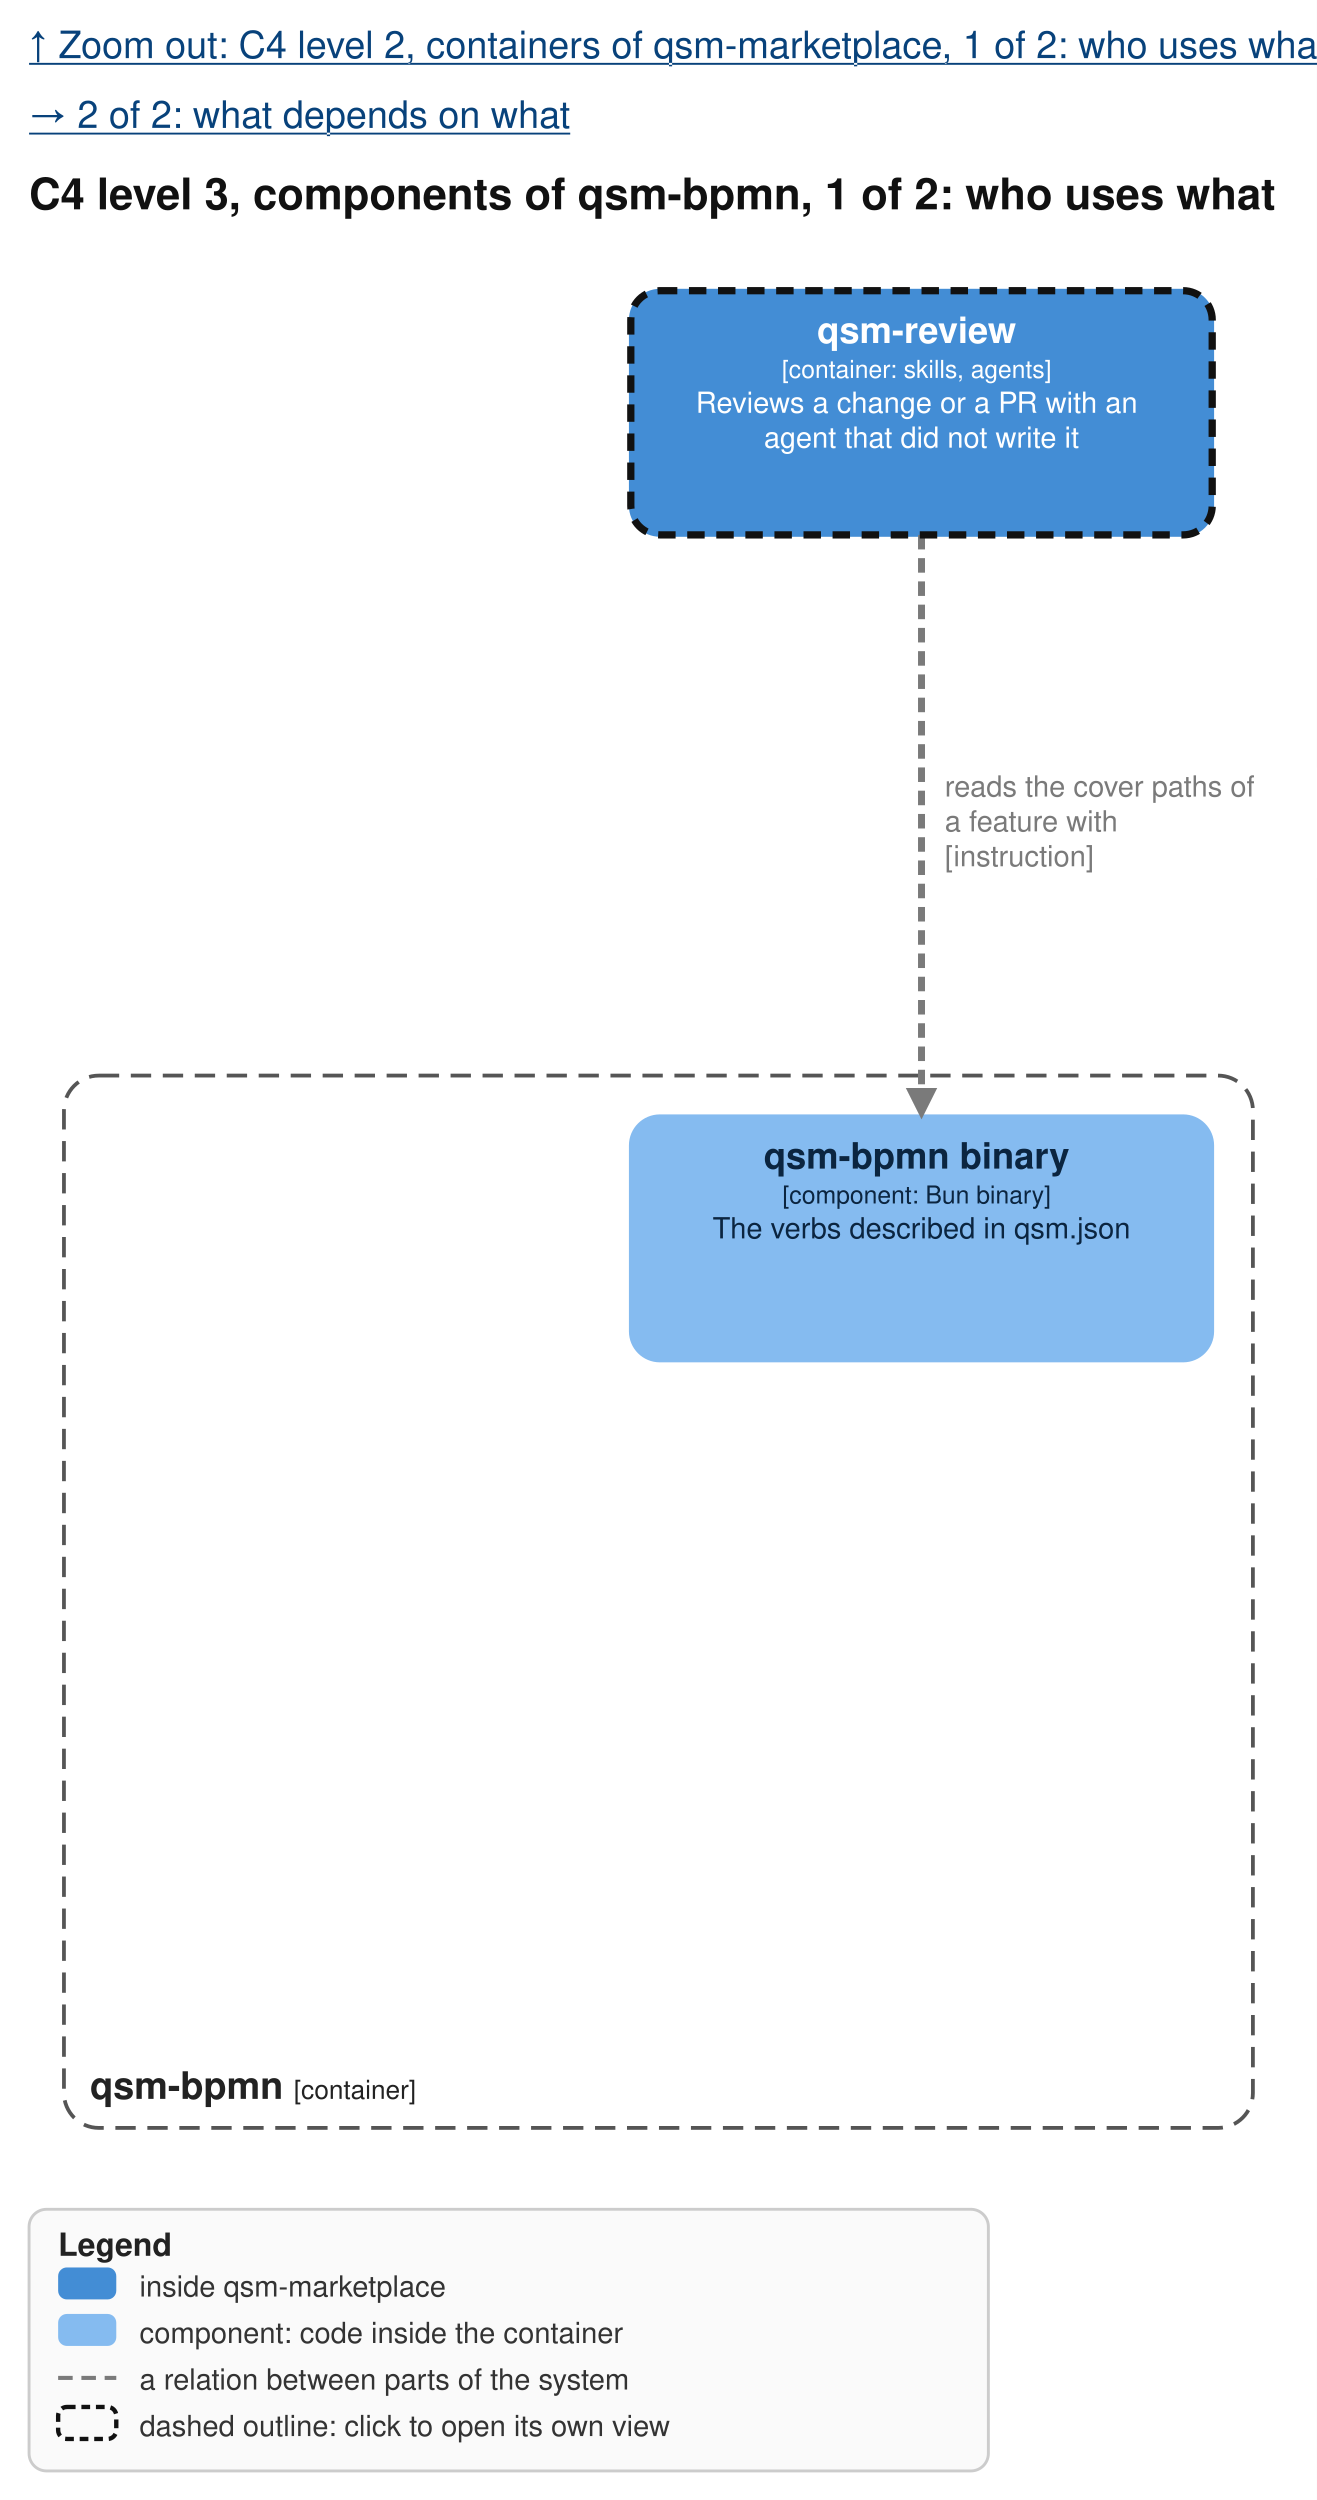
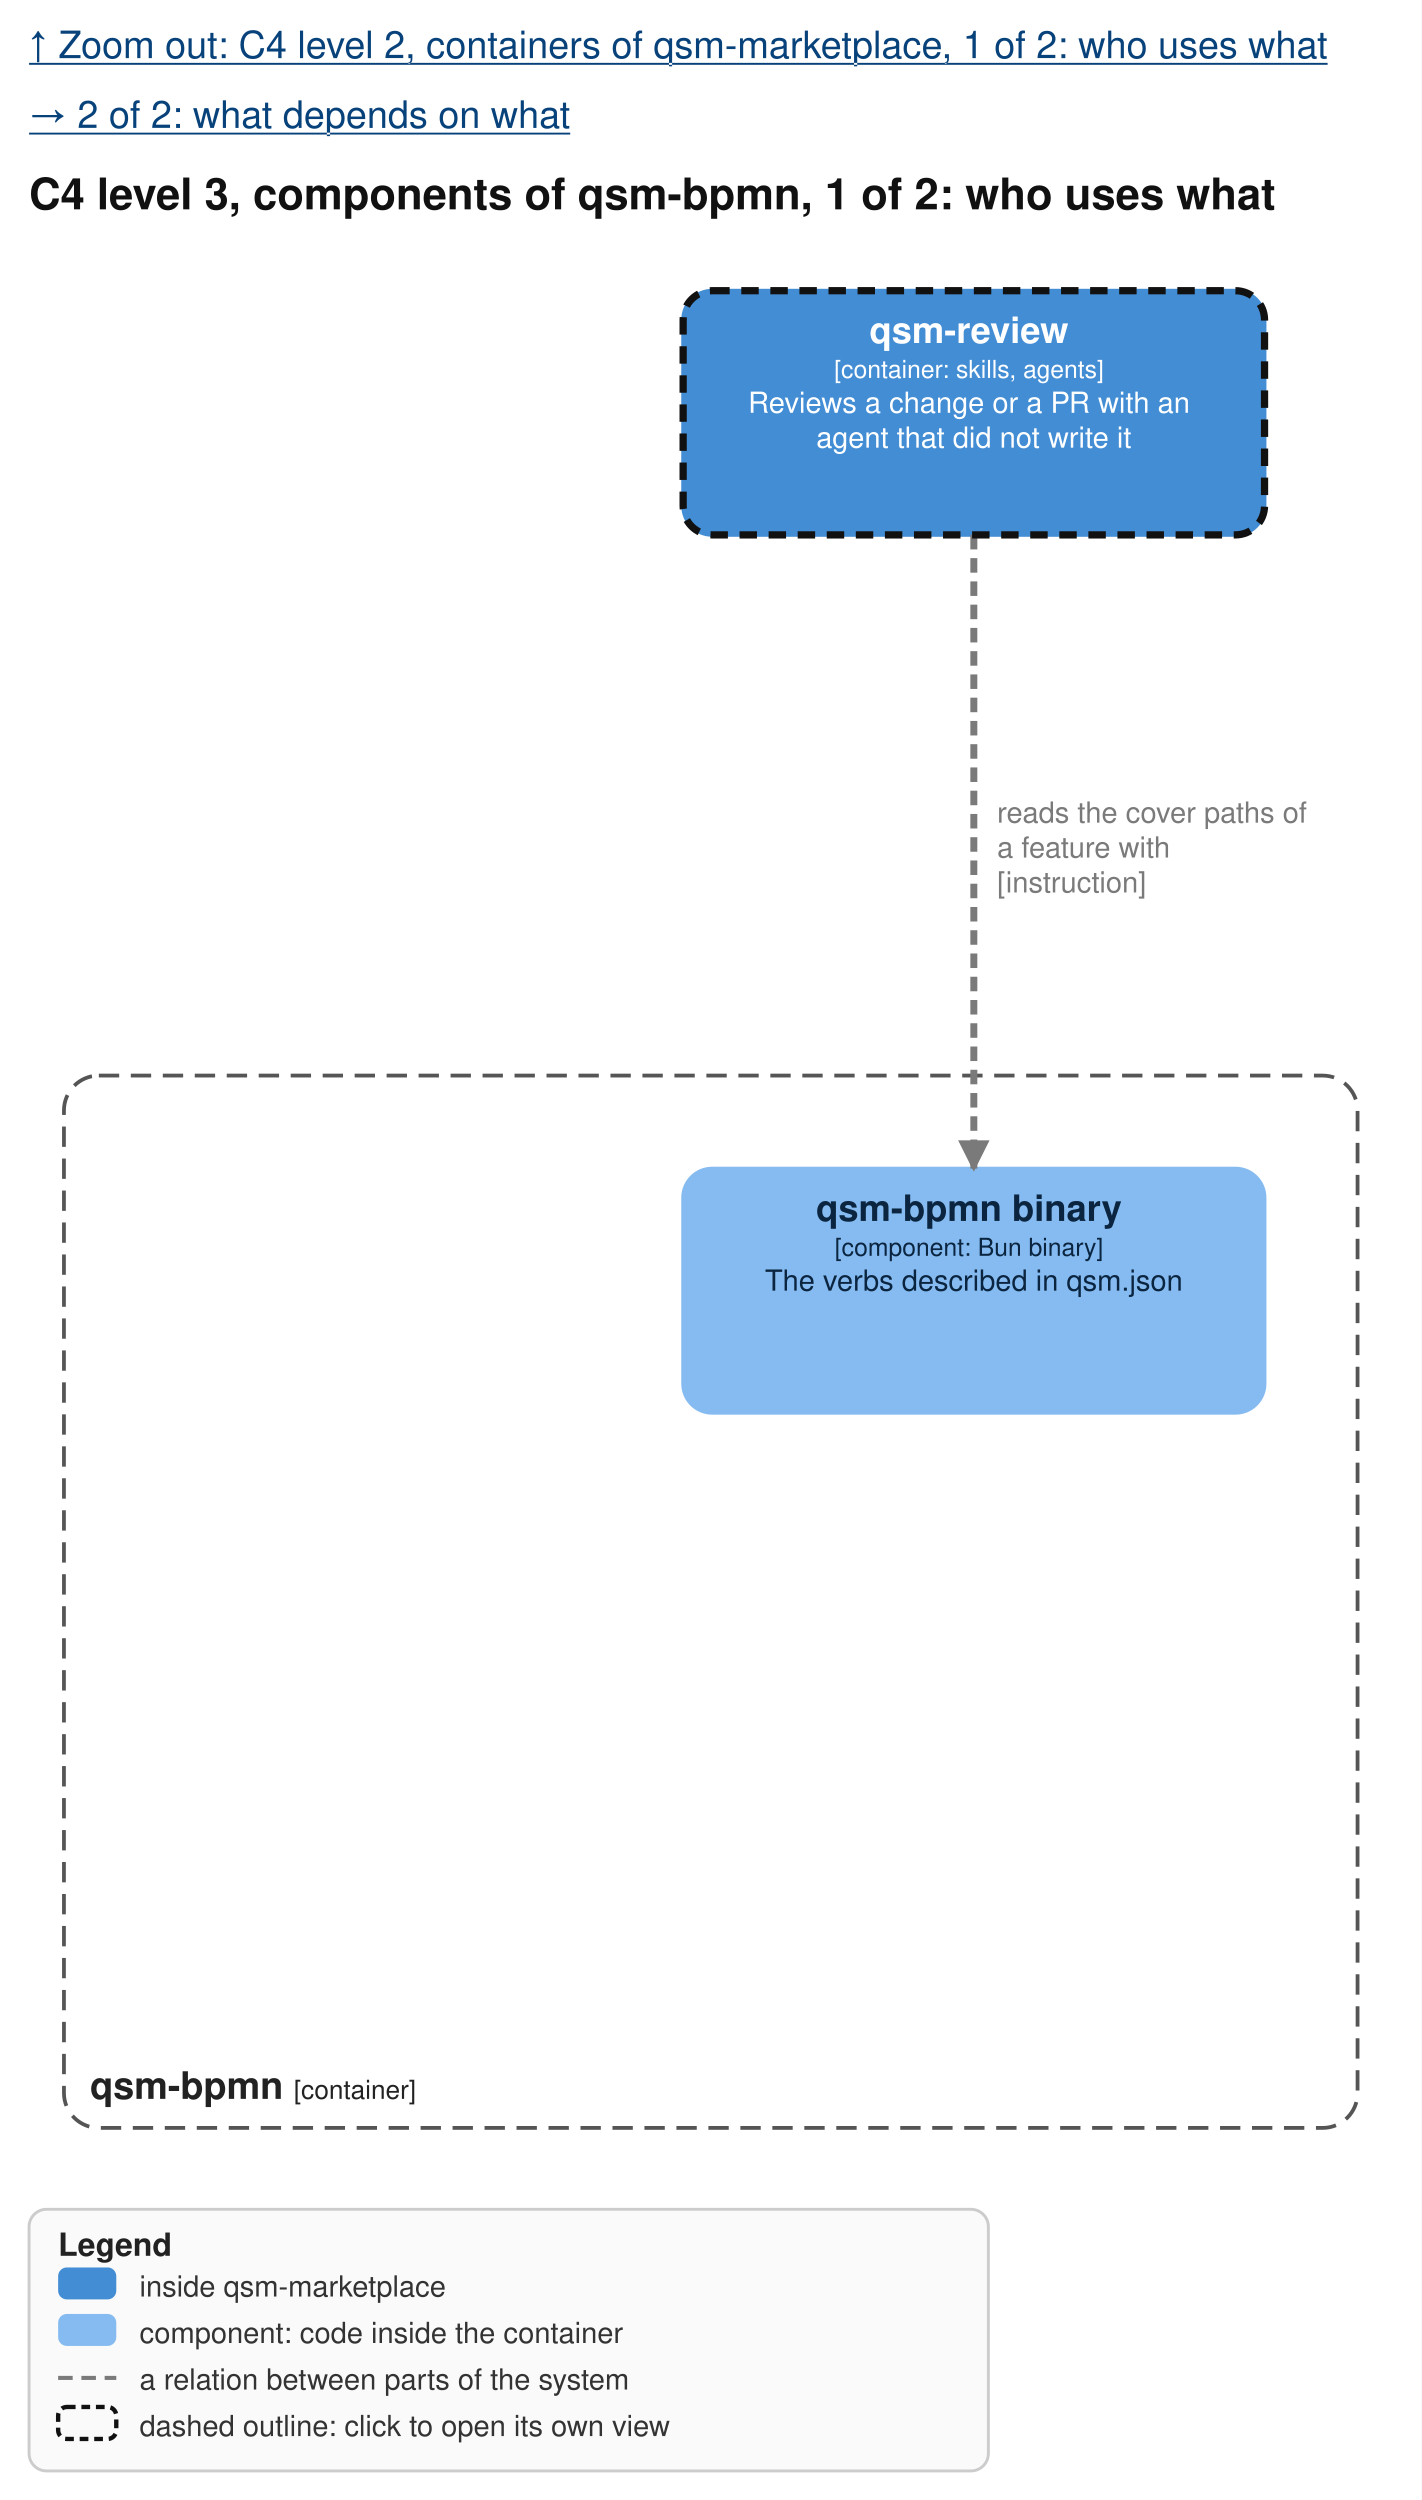
- <svg xmlns="http://www.w3.org/2000/svg" content="&lt;mxfile host=&quot;qsm-c4&quot;&gt;&lt;diagram name=&quot;components-bpmn-uses&quot; id=&quot;components-bpmn-uses&quot;&gt;&lt;mxGraphModel grid=&quot;1&quot; gridSize=&quot;10&quot; page=&quot;0&quot;&gt;&lt;root&gt;&lt;mxCell id=&quot;0&quot;/&gt;&lt;mxCell id=&quot;1&quot; parent=&quot;0&quot;/&gt;&lt;object id=&quot;c2&quot; label=&quot;&amp;lt;b&amp;gt;%c4Name%&amp;lt;/b&amp;gt;&amp;lt;div&amp;gt;[%c4Application%]&amp;lt;/div&amp;gt;&quot; placeholders=&quot;1&quot; c4Type=&quot;ContainerScopeBoundary&quot; c4Name=&quot;qsm-bpmn&quot; c4Application=&quot;Container&quot; c4Id=&quot;mp.bpmn&quot;&gt;&lt;mxCell style=&quot;rounded=1;fontSize=11;whiteSpace=wrap;html=1;dashed=1;arcSize=4;fillColor=none;strokeColor=#555555;fontColor=#222222;align=left;verticalAlign=bottom;spacing=10;dashPattern=8 4;metaEdit=1;connectable=0;&quot; vertex=&quot;1&quot; parent=&quot;1&quot;&gt;&lt;mxGeometry x=&quot;12&quot; y=&quot;282&quot; width=&quot;409&quot; height=&quot;362&quot; as=&quot;geometry&quot;/&gt;&lt;/mxCell&gt;&lt;/object&gt;&lt;object id=&quot;c3&quot; label=&quot;&amp;lt;b&amp;gt;%c4Name%&amp;lt;/b&amp;gt;&amp;lt;div&amp;gt;[%c4Type%%c4TechnologySep%%c4Technology%]&amp;lt;/div&amp;gt;&amp;lt;div style=&amp;quot;font-size:11px&amp;quot;&amp;gt;%c4Description%&amp;lt;/div&amp;gt;&quot; placeholders=&quot;1&quot; c4Type=&quot;Component&quot; c4Name=&quot;qsm-bpmn binary&quot; c4Technology=&quot;Bun binary&quot; c4TechnologySep=&quot;: &quot; c4Description=&quot;The verbs described in qsm.json&quot; c4Id=&quot;mp.bpmn.tool&quot; c4Tags=&quot;&quot; c4Path=&quot;plugins/qsm-bpmn/scripts/cli.ts&quot;&gt;&lt;mxCell style=&quot;rounded=1;whiteSpace=wrap;html=1;arcSize=10;fillColor=#85bbf0;strokeColor=#85bbf0;fontColor=#0b2540;metaEdit=1;resizable=1;&quot; vertex=&quot;1&quot; parent=&quot;1&quot;&gt;&lt;mxGeometry x=&quot;207&quot; y=&quot;296&quot; width=&quot;200&quot; height=&quot;84&quot; as=&quot;geometry&quot;/&gt;&lt;/mxCell&gt;&lt;/object&gt;&lt;object id=&quot;c4&quot; label=&quot;&amp;lt;b&amp;gt;%c4Name%&amp;lt;/b&amp;gt;&amp;lt;div&amp;gt;[%c4Type%%c4TechnologySep%%c4Technology%]&amp;lt;/div&amp;gt;&amp;lt;div style=&amp;quot;font-size:11px&amp;quot;&amp;gt;%c4Description%&amp;lt;/div&amp;gt;&quot; placeholders=&quot;1&quot; c4Type=&quot;Container&quot; c4Name=&quot;qsm-review&quot; c4Technology=&quot;skills, agents&quot; c4TechnologySep=&quot;: &quot; c4Description=&quot;Reviews a change or a PR with an agent that did not write it&quot; c4Id=&quot;mp.review&quot; c4Tags=&quot;&quot; c4Path=&quot;plugins/qsm-review&quot; c4Group=&quot;Features&quot;&gt;&lt;mxCell style=&quot;rounded=1;whiteSpace=wrap;html=1;arcSize=10;fillColor=#438dd5;strokeColor=#438dd5;fontColor=#ffffff;metaEdit=1;resizable=1;&quot; vertex=&quot;1&quot; parent=&quot;1&quot;&gt;&lt;mxGeometry x=&quot;207&quot; y=&quot;12&quot; width=&quot;200&quot; height=&quot;84&quot; as=&quot;geometry&quot;/&gt;&lt;/mxCell&gt;&lt;/object&gt;&lt;object id=&quot;c5&quot; label=&quot;%c4Description%&quot; placeholders=&quot;1&quot; c4Type=&quot;Relationship&quot; c4Description=&quot;reads the cover paths of a feature with [instruction]&quot;&gt;&lt;mxCell style=&quot;edgeStyle=orthogonalEdgeStyle;rounded=1;endArrow=blockThin;endFill=1;html=1;fontSize=10;strokeColor=#7a7a7a;fontColor=#7a7a7a;strokeWidth=2.4;dashed=1;metaEdit=1;&quot; edge=&quot;1&quot; parent=&quot;1&quot; source=&quot;c4&quot; target=&quot;c3&quot;&gt;&lt;mxGeometry relative=&quot;1&quot; as=&quot;geometry&quot;&gt;&lt;Array as=&quot;points&quot;&gt;&lt;/Array&gt;&lt;/mxGeometry&gt;&lt;/mxCell&gt;&lt;/object&gt;&lt;/root&gt;&lt;/mxGraphModel&gt;&lt;/diagram&gt;&lt;/mxfile&gt;" width="453" height="860" viewBox="-10 -88 453 860" font-family="Helvetica, Arial, sans-serif">
+ <svg xmlns="http://www.w3.org/2000/svg" content="&lt;mxfile host=&quot;qsm-c4&quot;&gt;&lt;diagram name=&quot;components-bpmn-uses&quot; id=&quot;components-bpmn-uses&quot;&gt;&lt;mxGraphModel grid=&quot;1&quot; gridSize=&quot;10&quot; page=&quot;0&quot;&gt;&lt;root&gt;&lt;mxCell id=&quot;0&quot;/&gt;&lt;mxCell id=&quot;1&quot; parent=&quot;0&quot;/&gt;&lt;object id=&quot;c2&quot; label=&quot;&amp;lt;b&amp;gt;%c4Name%&amp;lt;/b&amp;gt;&amp;lt;div&amp;gt;[%c4Application%]&amp;lt;/div&amp;gt;&quot; placeholders=&quot;1&quot; c4Type=&quot;ContainerScopeBoundary&quot; c4Name=&quot;qsm-bpmn&quot; c4Application=&quot;Container&quot; c4Id=&quot;mp.bpmn&quot;&gt;&lt;mxCell style=&quot;rounded=1;fontSize=11;whiteSpace=wrap;html=1;dashed=1;arcSize=4;fillColor=none;strokeColor=#555555;fontColor=#222222;align=left;verticalAlign=bottom;spacing=10;dashPattern=8 4;metaEdit=1;connectable=0;&quot; vertex=&quot;1&quot; parent=&quot;1&quot;&gt;&lt;mxGeometry x=&quot;12&quot; y=&quot;282&quot; width=&quot;445&quot; height=&quot;362&quot; as=&quot;geometry&quot;/&gt;&lt;/mxCell&gt;&lt;/object&gt;&lt;object id=&quot;c3&quot; label=&quot;&amp;lt;b&amp;gt;%c4Name%&amp;lt;/b&amp;gt;&amp;lt;div&amp;gt;[%c4Type%%c4TechnologySep%%c4Technology%]&amp;lt;/div&amp;gt;&amp;lt;div style=&amp;quot;font-size:11px&amp;quot;&amp;gt;%c4Description%&amp;lt;/div&amp;gt;&quot; placeholders=&quot;1&quot; c4Type=&quot;Component&quot; c4Name=&quot;qsm-bpmn binary&quot; c4Technology=&quot;Bun binary&quot; c4TechnologySep=&quot;: &quot; c4Description=&quot;The verbs described in qsm.json&quot; c4Id=&quot;mp.bpmn.tool&quot; c4Tags=&quot;&quot; c4Path=&quot;plugins/qsm-bpmn/scripts/cli.ts&quot;&gt;&lt;mxCell style=&quot;rounded=1;whiteSpace=wrap;html=1;arcSize=10;fillColor=#85bbf0;strokeColor=#85bbf0;fontColor=#0b2540;metaEdit=1;resizable=1;&quot; vertex=&quot;1&quot; parent=&quot;1&quot;&gt;&lt;mxGeometry x=&quot;225&quot; y=&quot;314&quot; width=&quot;200&quot; height=&quot;84&quot; as=&quot;geometry&quot;/&gt;&lt;/mxCell&gt;&lt;/object&gt;&lt;object id=&quot;c4&quot; label=&quot;&amp;lt;b&amp;gt;%c4Name%&amp;lt;/b&amp;gt;&amp;lt;div&amp;gt;[%c4Type%%c4TechnologySep%%c4Technology%]&amp;lt;/div&amp;gt;&amp;lt;div style=&amp;quot;font-size:11px&amp;quot;&amp;gt;%c4Description%&amp;lt;/div&amp;gt;&quot; placeholders=&quot;1&quot; c4Type=&quot;Container&quot; c4Name=&quot;qsm-review&quot; c4Technology=&quot;skills, agents&quot; c4TechnologySep=&quot;: &quot; c4Description=&quot;Reviews a change or a PR with an agent that did not write it&quot; c4Id=&quot;mp.review&quot; c4Tags=&quot;&quot; c4Path=&quot;plugins/qsm-review&quot; c4Group=&quot;Features&quot;&gt;&lt;mxCell style=&quot;rounded=1;whiteSpace=wrap;html=1;arcSize=10;fillColor=#438dd5;strokeColor=#438dd5;fontColor=#ffffff;metaEdit=1;resizable=1;&quot; vertex=&quot;1&quot; parent=&quot;1&quot;&gt;&lt;mxGeometry x=&quot;225&quot; y=&quot;12&quot; width=&quot;200&quot; height=&quot;84&quot; as=&quot;geometry&quot;/&gt;&lt;/mxCell&gt;&lt;/object&gt;&lt;object id=&quot;c5&quot; label=&quot;%c4Description%&quot; placeholders=&quot;1&quot; c4Type=&quot;Relationship&quot; c4Description=&quot;reads the cover paths of a feature with [instruction]&quot;&gt;&lt;mxCell style=&quot;edgeStyle=orthogonalEdgeStyle;rounded=1;endArrow=blockThin;endFill=1;html=1;fontSize=10;strokeColor=#7a7a7a;fontColor=#7a7a7a;strokeWidth=2.4;dashed=1;metaEdit=1;&quot; edge=&quot;1&quot; parent=&quot;1&quot; source=&quot;c4&quot; target=&quot;c3&quot;&gt;&lt;mxGeometry relative=&quot;1&quot; as=&quot;geometry&quot;&gt;&lt;Array as=&quot;points&quot;&gt;&lt;/Array&gt;&lt;/mxGeometry&gt;&lt;/mxCell&gt;&lt;/object&gt;&lt;/root&gt;&lt;/mxGraphModel&gt;&lt;/diagram&gt;&lt;/mxfile&gt;" width="489" height="860" viewBox="-10 -88 489 860" font-family="Helvetica, Arial, sans-serif">
  <defs>
    <marker id="a08427b" viewBox="0 0 10 10" refX="9" refY="5" markerWidth="4.5" markerHeight="4.5" orient="auto">
      <path d="M0,0L10,5L0,10z" fill="#08427b" />
    </marker>
    <marker id="a6b4fbb" viewBox="0 0 10 10" refX="9" refY="5" markerWidth="4.5" markerHeight="4.5" orient="auto">
      <path d="M0,0L10,5L0,10z" fill="#6b4fbb" />
    </marker>
    <marker id="ac2410c" viewBox="0 0 10 10" refX="9" refY="5" markerWidth="4.5" markerHeight="4.5" orient="auto">
      <path d="M0,0L10,5L0,10z" fill="#c2410c" />
    </marker>
    <marker id="a15803d" viewBox="0 0 10 10" refX="9" refY="5" markerWidth="4.5" markerHeight="4.5" orient="auto">
      <path d="M0,0L10,5L0,10z" fill="#15803d" />
    </marker>
    <marker id="a0f766e" viewBox="0 0 10 10" refX="9" refY="5" markerWidth="4.5" markerHeight="4.5" orient="auto">
      <path d="M0,0L10,5L0,10z" fill="#0f766e" />
    </marker>
    <marker id="ab91c1c" viewBox="0 0 10 10" refX="9" refY="5" markerWidth="4.5" markerHeight="4.5" orient="auto">
      <path d="M0,0L10,5L0,10z" fill="#b91c1c" />
    </marker>
    <marker id="a7a7a7a" viewBox="0 0 10 10" refX="9" refY="5" markerWidth="4.5" markerHeight="4.5" orient="auto">
      <path d="M0,0L10,5L0,10z" fill="#7a7a7a" />
    </marker>
  </defs>
-   <rect x="-10" y="-88" width="453" height="860" fill="#ffffff" />
+   <rect x="-10" y="-88" width="489" height="860" fill="#ffffff" />
  <text x="0" y="-16" font-size="15" font-weight="bold" fill="#111111">C4 level 3, components of qsm-bpmn, 1 of 2: who uses what</text>
-   <rect x="12" y="282" width="409" height="362" rx="12" fill="none" stroke="#555555" stroke-width="1.3" stroke-dasharray="7 4" />
-   <rect x="207" y="296" width="200" height="84" rx="10" fill="#85bbf0" stroke="#85bbf0" stroke-width="1.3" />
-   <text x="307" y="314" text-anchor="middle" fill="#0b2540">
+   <rect x="12" y="282" width="445" height="362" rx="12" fill="none" stroke="#555555" stroke-width="1.3" stroke-dasharray="7 4" />
+   <rect x="225" y="314" width="200" height="84" rx="10" fill="#85bbf0" stroke="#85bbf0" stroke-width="1.3" />
+   <text x="325" y="332" text-anchor="middle" fill="#0b2540">
    <tspan font-size="12.5" font-weight="bold">qsm-bpmn binary</tspan>
-     <tspan x="307" dy="12" font-size="8.5">[component: Bun binary]</tspan>
-     <tspan x="307" dy="12" font-size="10">The verbs described in qsm.json</tspan>
+     <tspan x="325" dy="12" font-size="8.5">[component: Bun binary]</tspan>
+     <tspan x="325" dy="12" font-size="10">The verbs described in qsm.json</tspan>
  </text>
-   <rect x="207" y="12" width="200" height="84" rx="10" fill="#438dd5" stroke="#438dd5" stroke-width="1.3" />
-   <text x="307" y="30" text-anchor="middle" fill="#ffffff">
+   <rect x="225" y="12" width="200" height="84" rx="10" fill="#438dd5" stroke="#438dd5" stroke-width="1.3" />
+   <text x="325" y="30" text-anchor="middle" fill="#ffffff">
    <tspan font-size="12.5" font-weight="bold">qsm-review</tspan>
-     <tspan x="307" dy="12" font-size="8.5">[container: skills, agents]</tspan>
-     <tspan x="307" dy="12" font-size="10">Reviews a change or a PR with an</tspan>
-     <tspan x="307" dy="12" font-size="10">agent that did not write it</tspan>
+     <tspan x="325" dy="12" font-size="8.5">[container: skills, agents]</tspan>
+     <tspan x="325" dy="12" font-size="10">Reviews a change or a PR with an</tspan>
+     <tspan x="325" dy="12" font-size="10">agent that did not write it</tspan>
  </text>
-   <polyline points="307,96 307,296" fill="none" stroke="#7a7a7a" stroke-width="2.4" stroke-dasharray="5 3" marker-end="url(#a7a7a7a)" />
+   <polyline points="325,96 325,314" fill="none" stroke="#7a7a7a" stroke-width="2.4" stroke-dasharray="5 3" marker-end="url(#a7a7a7a)" />
  <rect x="17" y="619" width="176" height="20" fill="#ffffff" />
  <text x="21" y="634" font-size="13" font-weight="bold" fill="#222222">qsm-bpmn <tspan font-size="9" font-weight="normal">[container]</tspan>
  </text>
-   <rect x="312" y="176" width="147.6" height="38" rx="2" fill="#ffffff" />
-   <text x="315" y="186" font-size="10" fill="#7a7a7a">
-     <tspan x="315" dy="0">reads the cover paths of</tspan>
-     <tspan x="315" dy="12">a feature with</tspan>
-     <tspan x="315" dy="12">[instruction]</tspan>
+   <rect x="330" y="185" width="147.6" height="38" rx="2" fill="#ffffff" />
+   <text x="333" y="195" font-size="10" fill="#7a7a7a">
+     <tspan x="333" dy="0">reads the cover paths of</tspan>
+     <tspan x="333" dy="12">a feature with</tspan>
+     <tspan x="333" dy="12">[instruction]</tspan>
  </text>
  <rect x="0" y="672" width="330" height="90" rx="6" fill="#fafafa" stroke="#cccccc" />
  <text x="10" y="688" font-size="11" font-weight="bold" fill="#222222">Legend</text>
  <rect x="10" y="692" width="20" height="11" rx="3" fill="#438dd5" />
  <text x="38" y="702" font-size="10" fill="#333333">inside qsm-marketplace</text>
  <rect x="10" y="708" width="20" height="11" rx="3" fill="#85bbf0" />
  <text x="38" y="718" font-size="10" fill="#333333">component: code inside the container</text>
  <line x1="10" y1="730" x2="30" y2="730" stroke="#7a7a7a" stroke-width="1.4" stroke-dasharray="5 3" />
  <text x="38" y="734" font-size="10" fill="#333333">a relation between parts of the system</text>
  <rect x="10" y="740" width="20" height="11" rx="3" fill="none" stroke="#111111" stroke-width="1.5" stroke-dasharray="3 2" />
  <text x="38" y="750" font-size="10" fill="#333333">dashed outline: click to open its own view</text>
  <g class="zoom-links">
    <a href="marketplace.components-review.drawio.svg">
-       <rect x="207" y="12" width="200" height="84" rx="10" fill="#ffffff" fill-opacity="0" stroke="#111111" stroke-width="2.5" stroke-dasharray="6 4" style="cursor: pointer" />
+       <rect x="225" y="12" width="200" height="84" rx="10" fill="#ffffff" fill-opacity="0" stroke="#111111" stroke-width="2.5" stroke-dasharray="6 4" style="cursor: pointer" />
    </a>
    <a href="marketplace.containers-uses.drawio.svg">
      <text x="0" y="-68" font-size="13" fill="#08427b" text-decoration="underline">↑ Zoom out: C4 level 2, containers of qsm-marketplace, 1 of 2: who uses what</text>
    </a>
    <a href="marketplace.components-bpmn-depends.drawio.svg">
      <text x="0" y="-44" font-size="13" fill="#08427b" text-decoration="underline">→ 2 of 2: what depends on what</text>
    </a>
  </g>
</svg>
